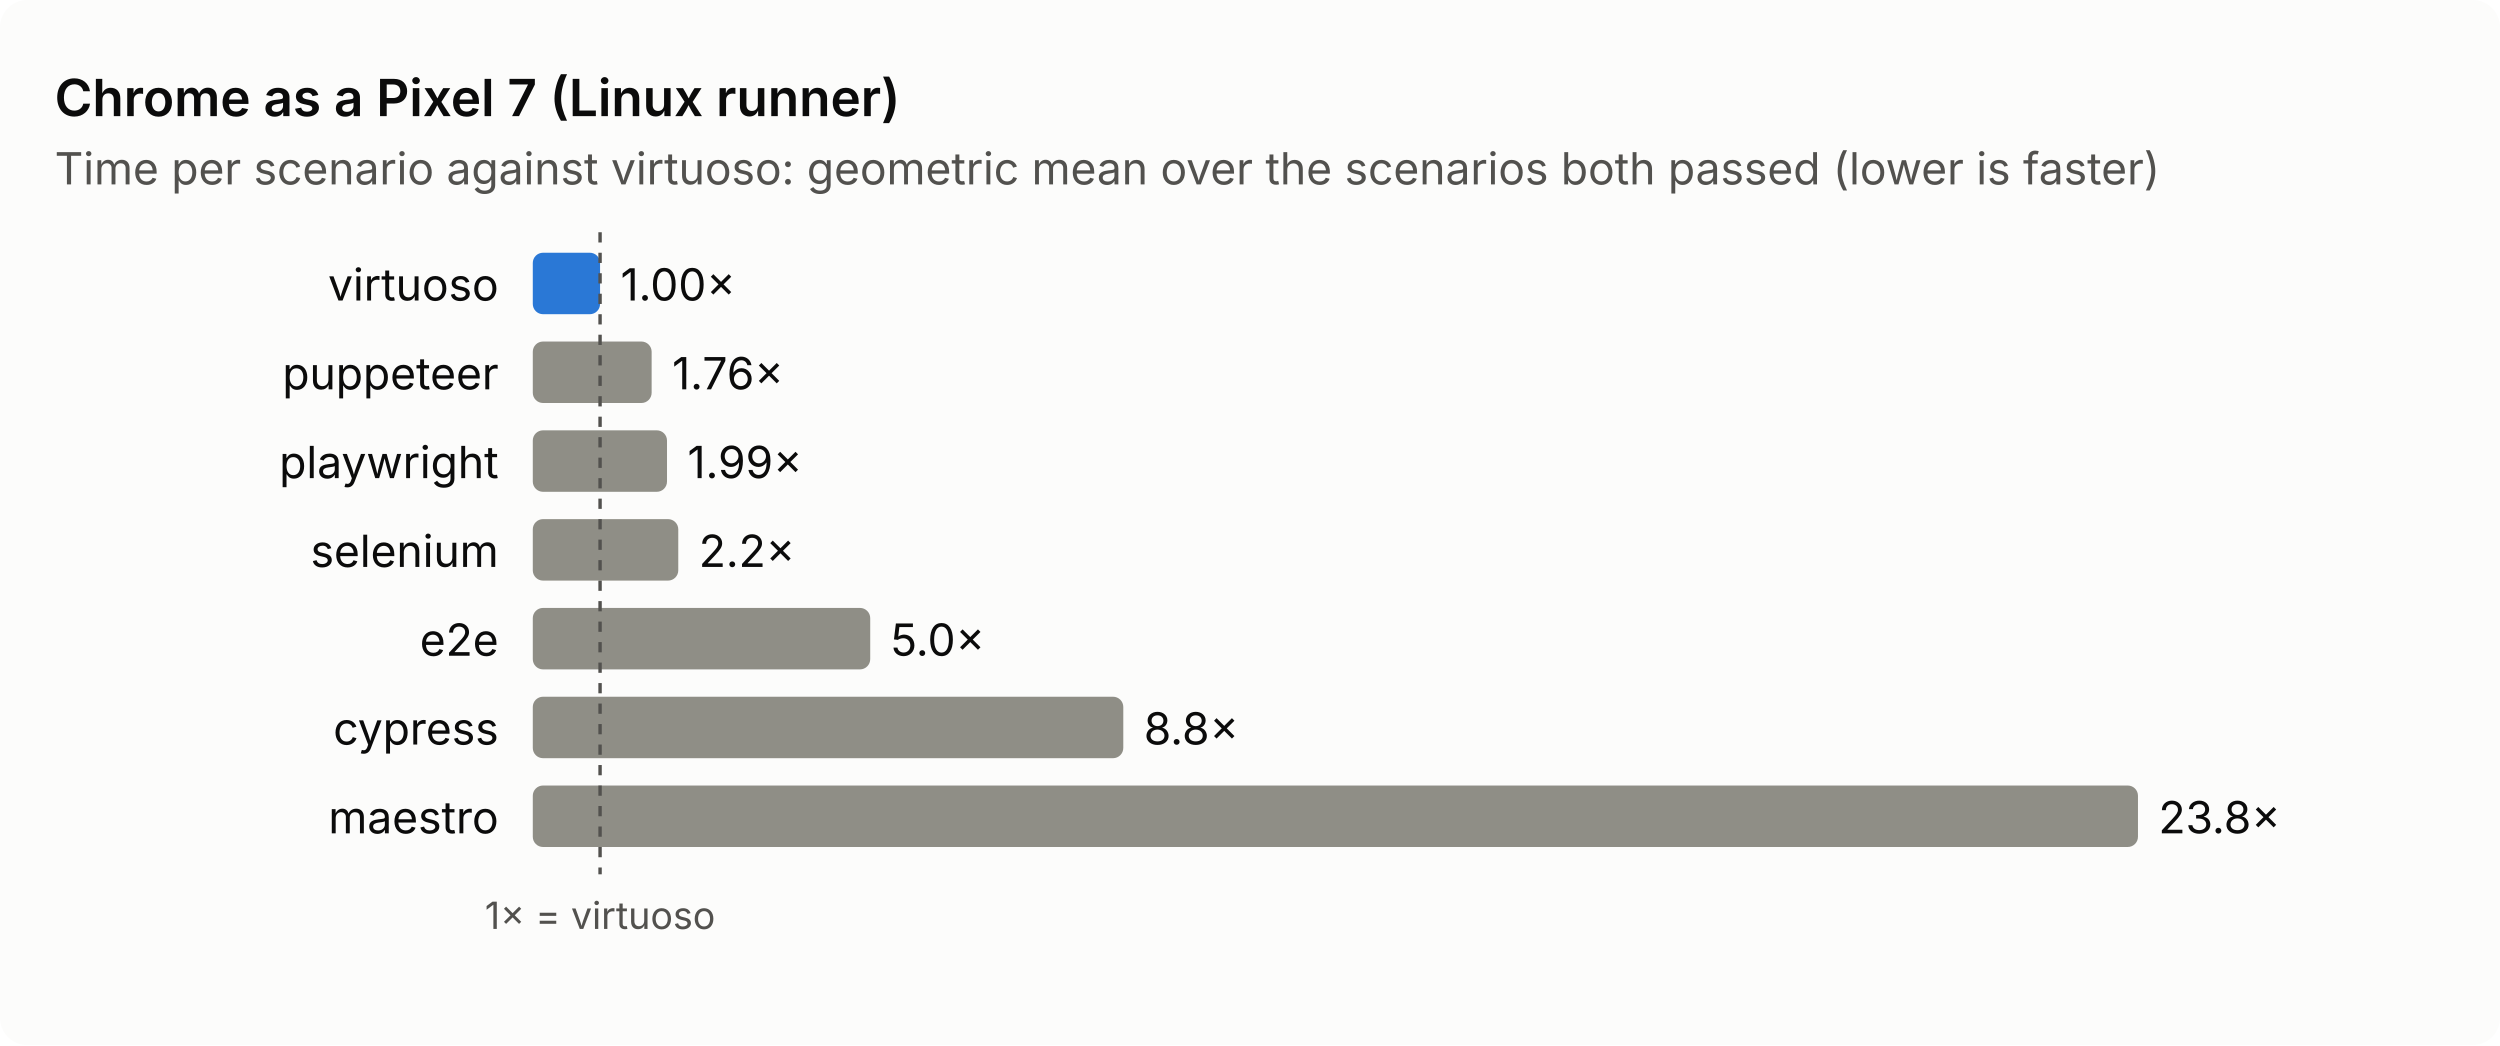
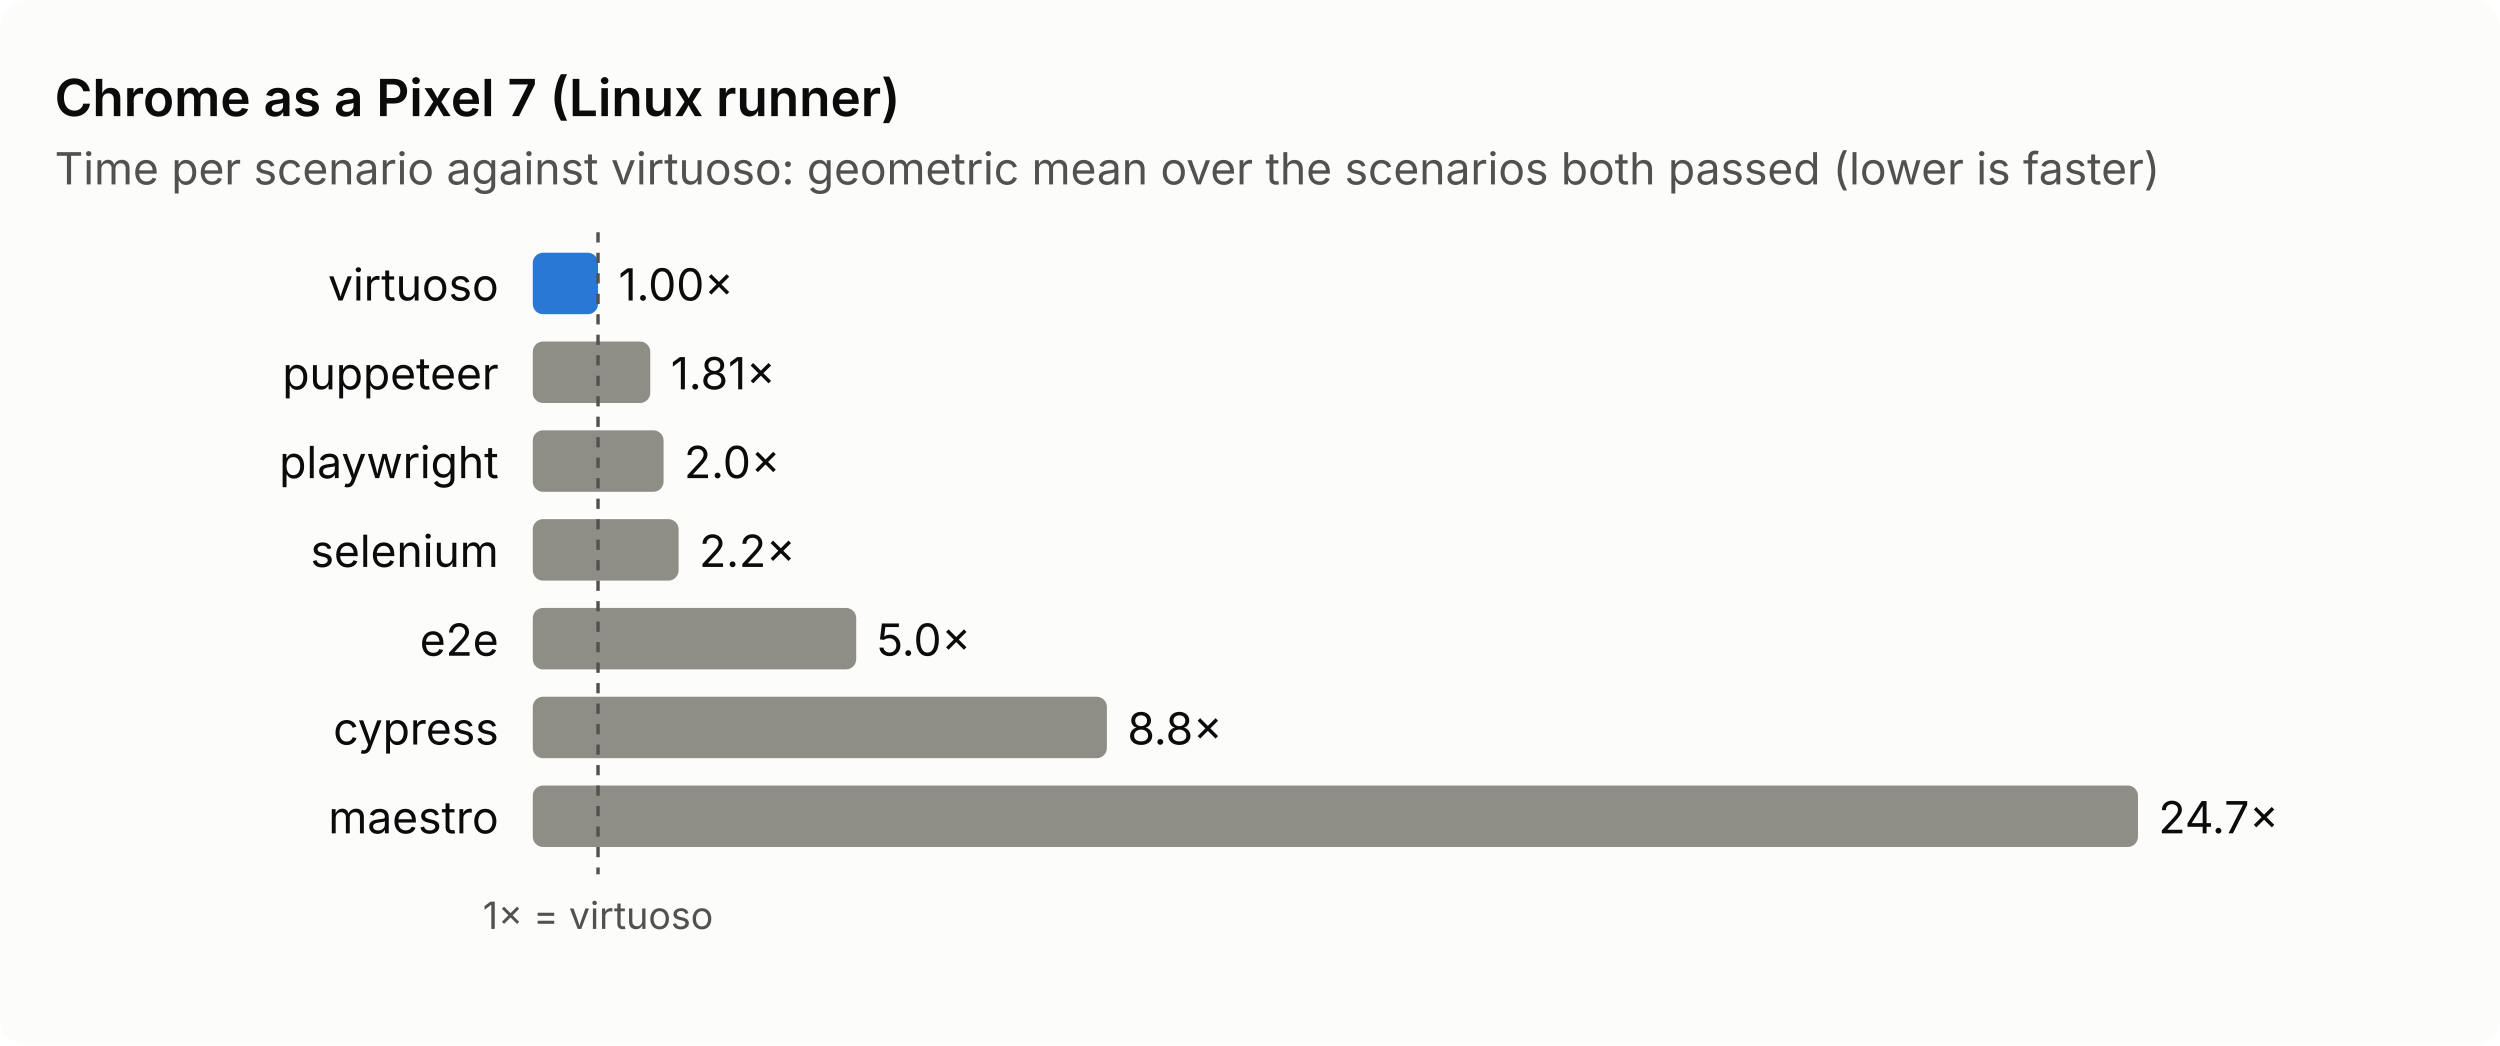
<svg xmlns="http://www.w3.org/2000/svg" viewBox="0 0 732 306" width="732" height="306" role="img" aria-label="Chrome as a Pixel 7 (Linux runner): time per scenario against virtuoso">
  <style>text{font:13px system-ui,-apple-system,'Segoe UI',sans-serif;fill:#0b0b0b}.sub,.axis{fill:#52514e}.axis{font-size:11px}.title{font-size:15px;font-weight:600}.bg{fill:#fcfcfb}.bar{fill:#8f8e86}.base{fill:#2a78d6}.ref{stroke:#52514e;stroke-dasharray:3 3}@media (prefers-color-scheme: dark){.bg{fill:#1a1a19}text{fill:#f0efec}.sub,.axis{fill:#c3c2b7}.base{fill:#3987e5}.ref{stroke:#c3c2b7}}</style>
  <rect class="bg" width="732" height="306" rx="8" />
  <text class="title" x="16" y="34.0">Chrome as a Pixel 7 (Linux runner)</text>
  <text class="sub" x="16" y="54.0">Time per scenario against virtuoso: geometric mean over the scenarios both passed (lower is faster)</text>
  <text x="146.0" y="88.0" text-anchor="end">virtuoso</text>
-   <rect class="bar base" x="156" y="74.0" width="19.7" height="18" rx="3" />
-   <text x="181.7" y="88.0">1.00×</text>
+   <rect class="bar base" x="156" y="74.0" width="19.1" height="18" rx="3" />
+   <text x="181.1" y="88.0">1.00×</text>
  <text x="146.0" y="114.0" text-anchor="end">puppeteer</text>
-   <rect class="bar" x="156" y="100.0" width="34.8" height="18" rx="3" />
-   <text x="196.8" y="114.0">1.76×</text>
+   <rect class="bar" x="156" y="100.0" width="34.4" height="18" rx="3" />
+   <text x="196.4" y="114.0">1.81×</text>
  <text x="146.0" y="140.0" text-anchor="end">playwright</text>
-   <rect class="bar" x="156" y="126.0" width="39.3" height="18" rx="3" />
-   <text x="201.3" y="140.0">1.99×</text>
+   <rect class="bar" x="156" y="126.0" width="38.3" height="18" rx="3" />
+   <text x="200.3" y="140.0">2.0×</text>
  <text x="146.0" y="166.0" text-anchor="end">selenium</text>
-   <rect class="bar" x="156" y="152.0" width="42.6" height="18" rx="3" />
-   <text x="204.6" y="166.0">2.2×</text>
+   <rect class="bar" x="156" y="152.0" width="42.7" height="18" rx="3" />
+   <text x="204.7" y="166.0">2.2×</text>
  <text x="146.0" y="192.0" text-anchor="end">e2e</text>
-   <rect class="bar" x="156" y="178.0" width="98.8" height="18" rx="3" />
-   <text x="260.8" y="192.0">5.0×</text>
+   <rect class="bar" x="156" y="178.0" width="94.7" height="18" rx="3" />
+   <text x="256.7" y="192.0">5.0×</text>
  <text x="146.0" y="218.0" text-anchor="end">cypress</text>
-   <rect class="bar" x="156" y="204.0" width="172.9" height="18" rx="3" />
-   <text x="334.9" y="218.0">8.8×</text>
+   <rect class="bar" x="156" y="204.0" width="168.1" height="18" rx="3" />
+   <text x="330.1" y="218.0">8.8×</text>
  <text x="146.0" y="244.0" text-anchor="end">maestro</text>
  <rect class="bar" x="156" y="230.0" width="470.0" height="18" rx="3" />
-   <text x="632.0" y="244.0">23.8×</text>
-   <line class="ref" x1="175.7" y1="68.0" x2="175.7" y2="256.0" />
-   <text class="axis" x="175.7" y="272.0" text-anchor="middle">1× = virtuoso</text>
+   <text x="632.0" y="244.0">24.7×</text>
+   <line class="ref" x1="175.1" y1="68.0" x2="175.1" y2="256.0" />
+   <text class="axis" x="175.1" y="272.0" text-anchor="middle">1× = virtuoso</text>
</svg>
